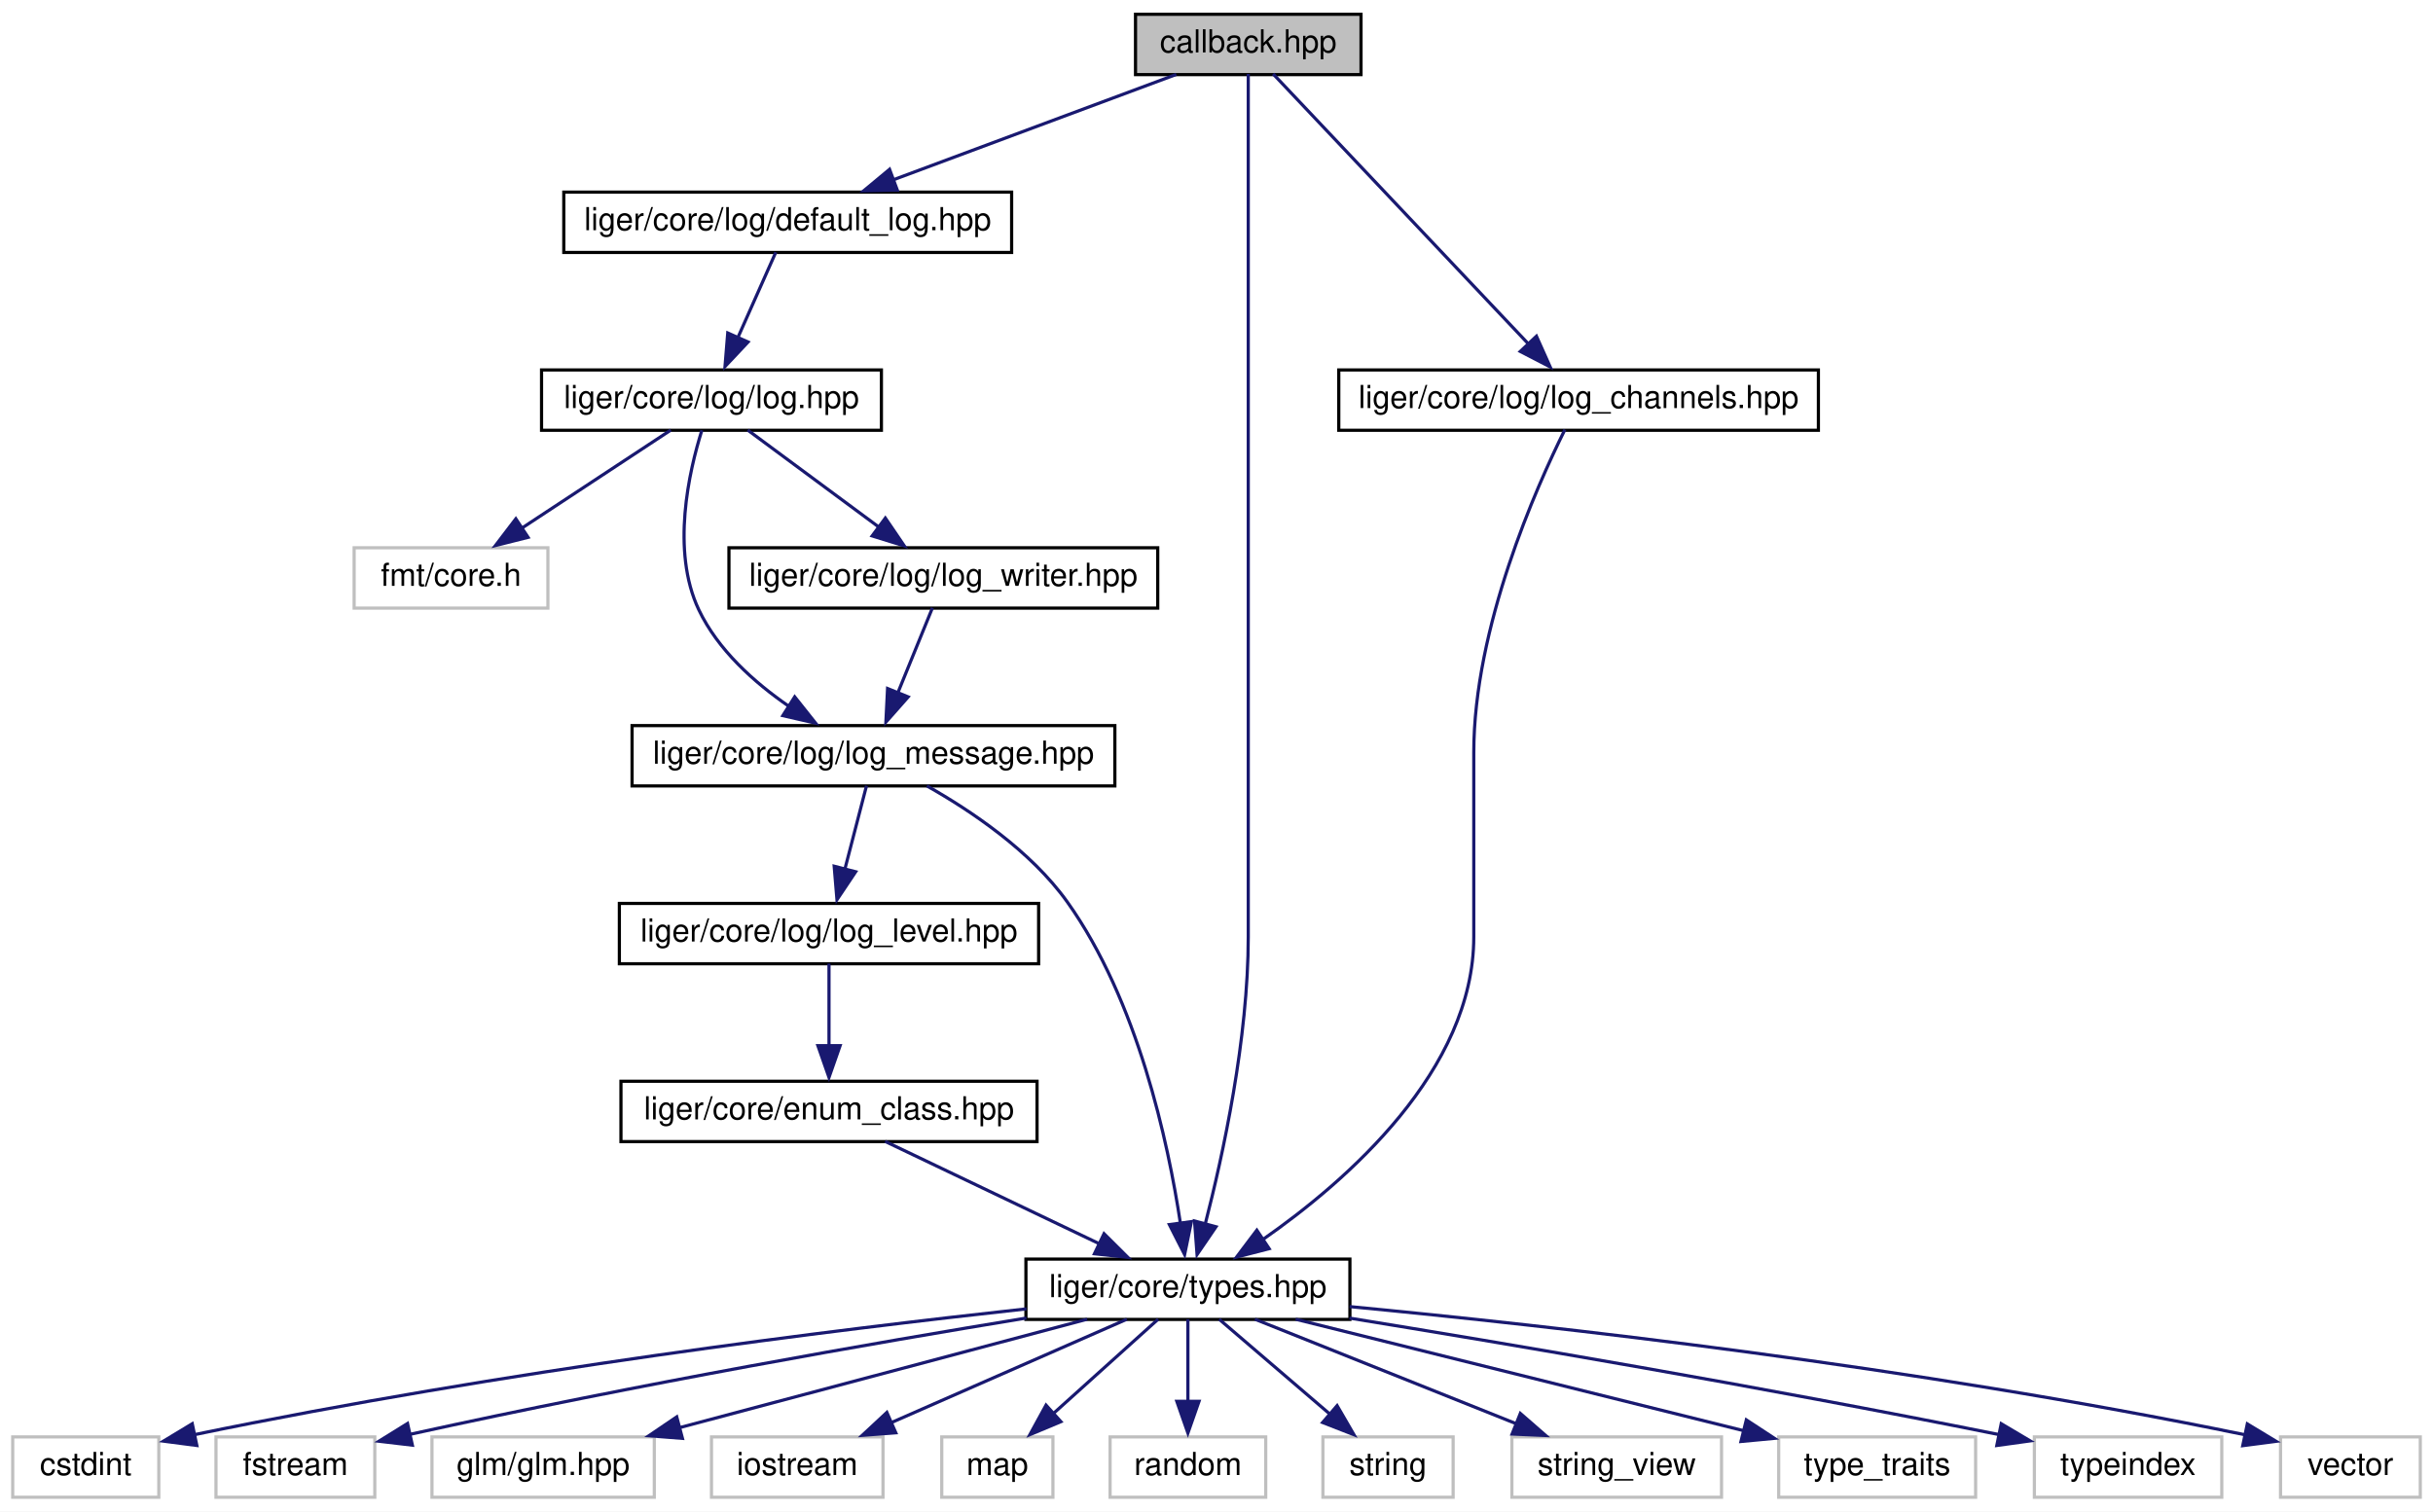
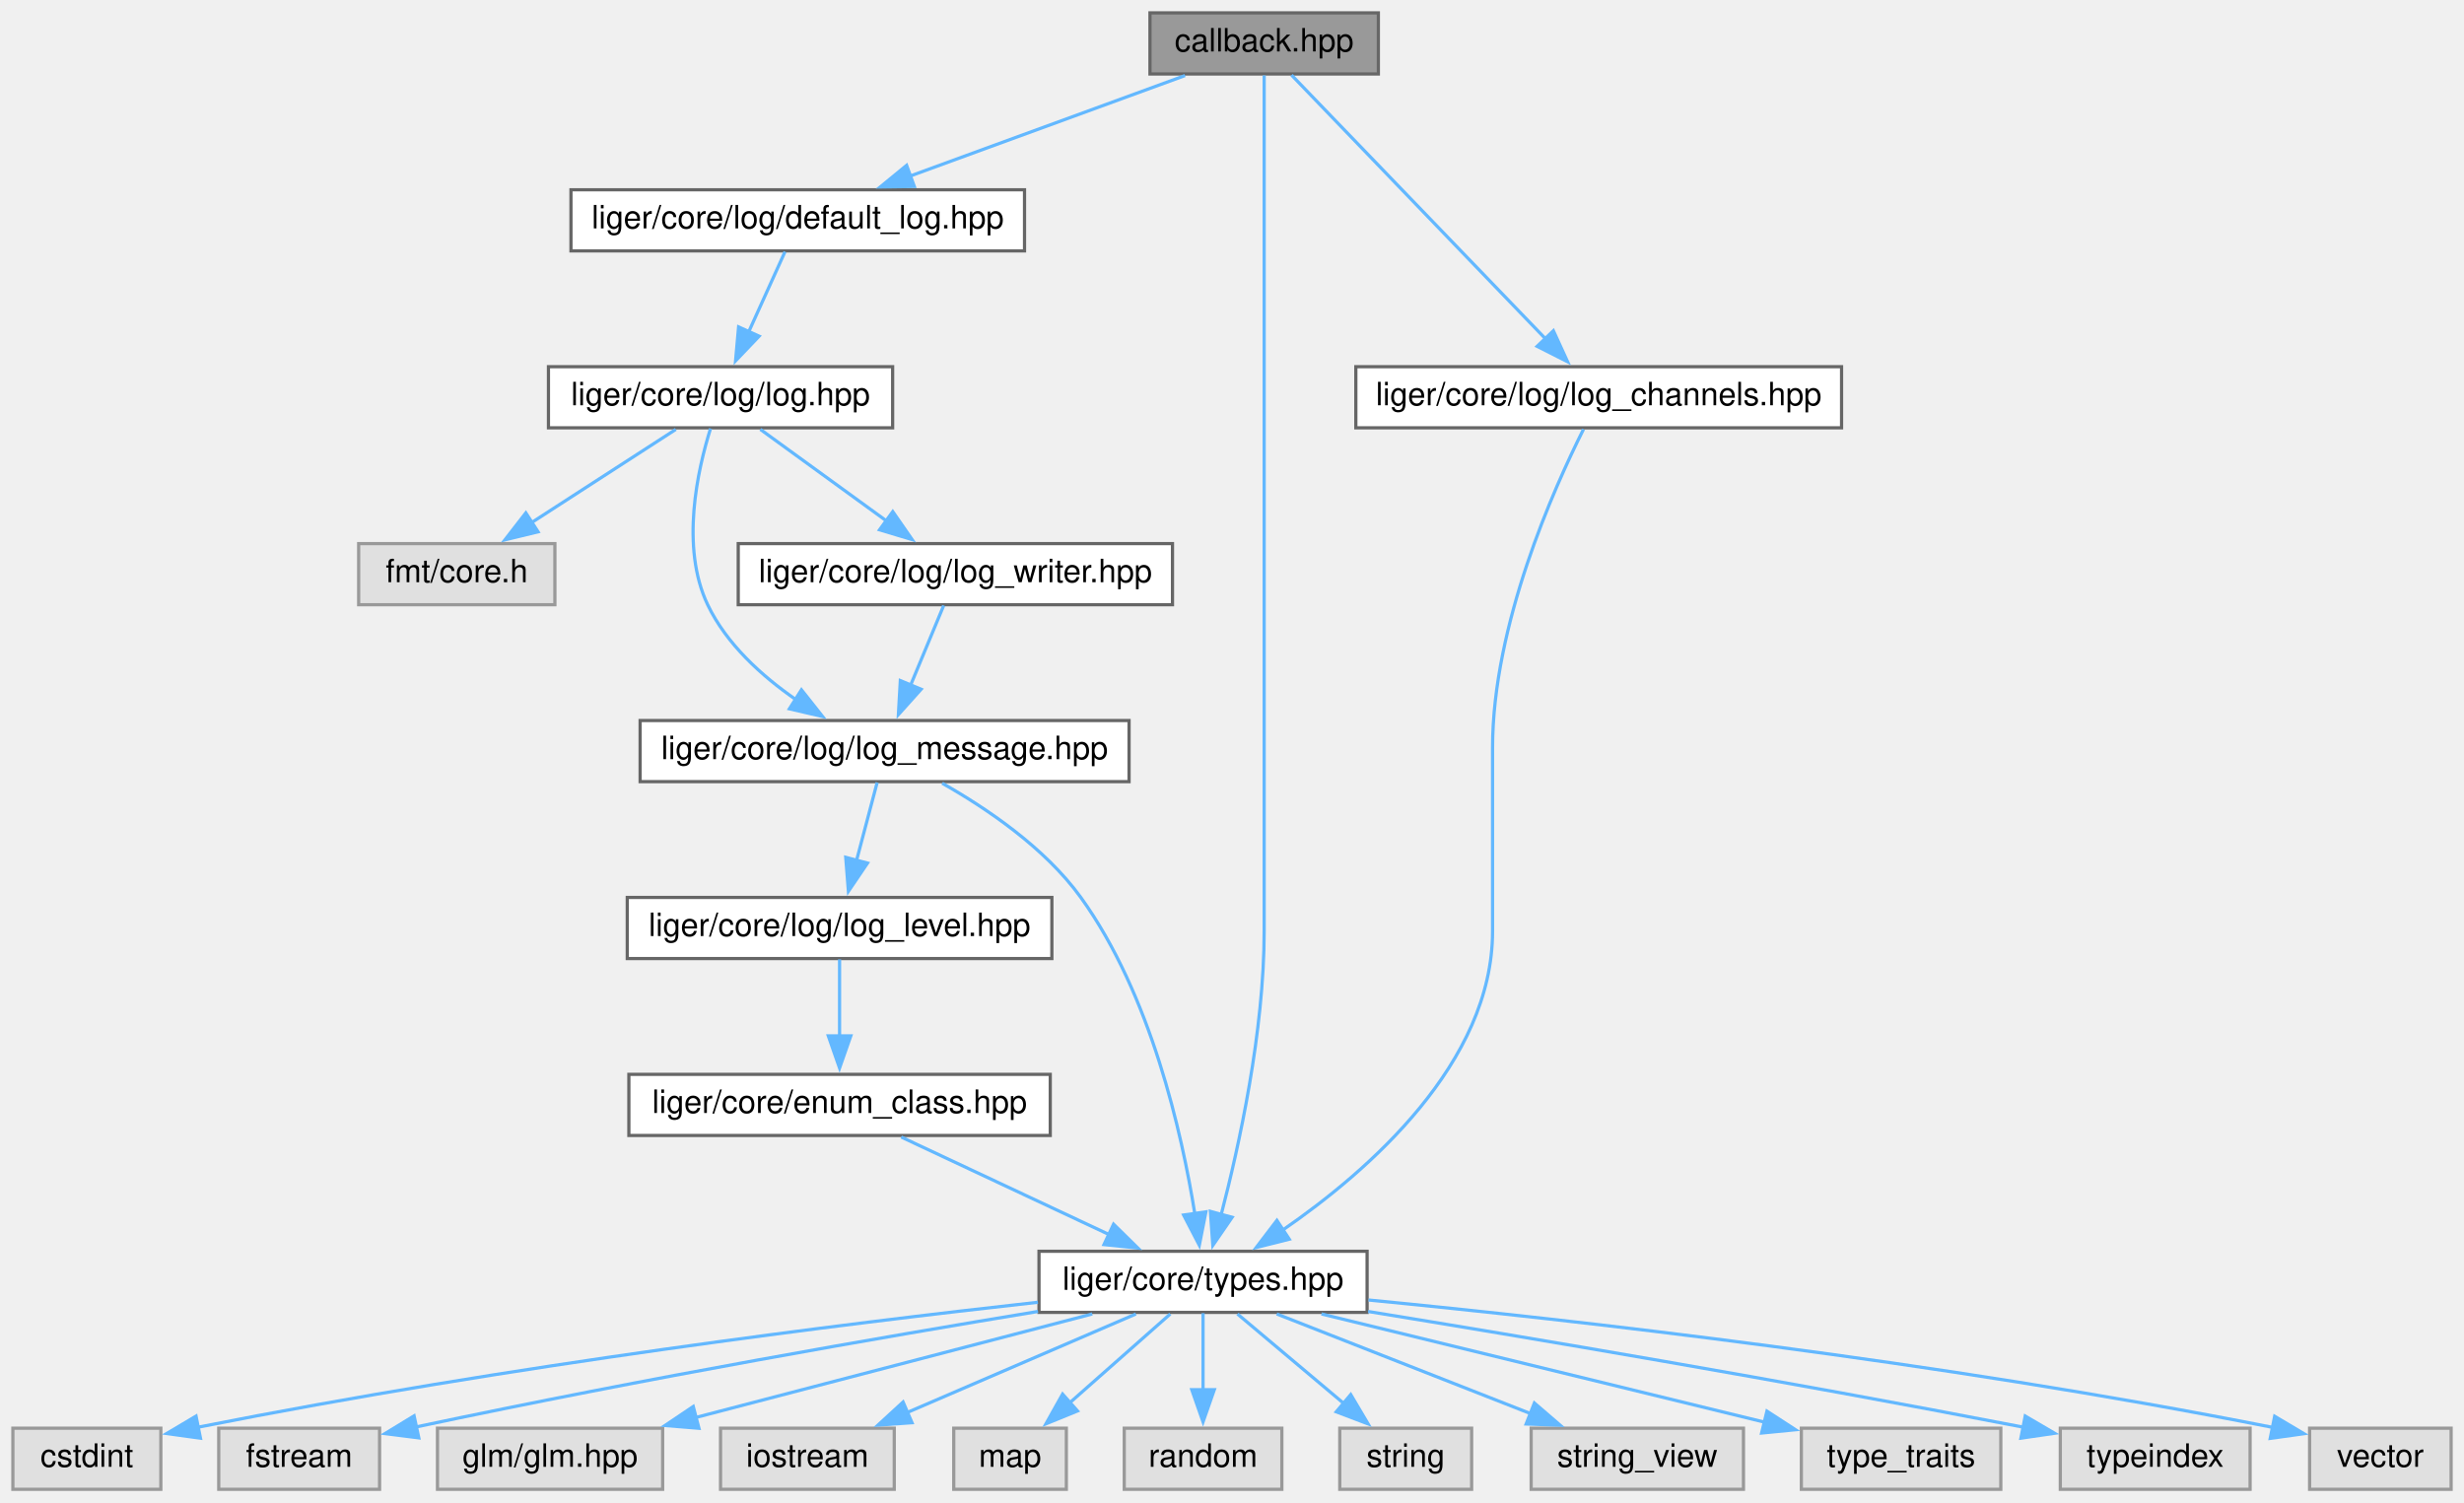
- <svg xmlns="http://www.w3.org/2000/svg" xmlns:xlink="http://www.w3.org/1999/xlink" width="766pt" height="476pt" viewBox="0.00 0.00 766.00 476.00">
-   <g id="graph0" class="graph" transform="scale(1 1) rotate(0) translate(4 472)">
-     <polygon fill="white" stroke="none" points="-4,4 -4,-472 762,-472 762,4 -4,4" />
-     <g id="node1" class="node">
-       <g id="a_node1">
-         <a xlink:title=" ">
-           <polygon fill="#bfbfbf" stroke="black" points="353.5,-448.5 353.5,-467.5 424.5,-467.5 424.5,-448.5 353.5,-448.5" />
-           <text text-anchor="middle" x="389" y="-455.5" font-family="Helvetica,sans-Serif" font-size="10.00">callback.hpp</text>
-         </a>
-       </g>
-     </g>
-     <g id="node2" class="node">
-       <g id="a_node2">
+ <svg xmlns="http://www.w3.org/2000/svg" xmlns:xlink="http://www.w3.org/1999/xlink" width="766pt" height="467pt" viewBox="0.00 0.00 766.00 467.00">
+   <g id="graph0" class="graph" transform="scale(1 1) rotate(0) translate(4 463)">
+     <g id="Node000001" class="node">
+       <g id="a_Node000001">
+         <a xlink:title=" ">
+           <polygon fill="#999999" stroke="#666666" points="424.5,-459 353.5,-459 353.5,-440 424.5,-440 424.5,-459" />
+           <text text-anchor="middle" x="389" y="-447" font-family="Helvetica,sans-Serif" font-size="10.00">callback.hpp</text>
+         </a>
+       </g>
+     </g>
+     <g id="Node000002" class="node">
+       <g id="a_Node000002">
        <a xlink:href="default__log_8hpp.html" target="_top" xlink:title=" ">
-           <polygon fill="white" stroke="black" points="173.5,-392.5 173.5,-411.5 314.5,-411.5 314.5,-392.5 173.5,-392.5" />
-           <text text-anchor="middle" x="244" y="-399.5" font-family="Helvetica,sans-Serif" font-size="10.00">liger/core/log/default_log.hpp</text>
-         </a>
-       </g>
-     </g>
-     <g id="edge1" class="edge">
-       <path fill="none" stroke="midnightblue" d="M366.34,-448.56C342.4,-439.65 304.4,-425.5 277.11,-415.33" />
-       <polygon fill="midnightblue" stroke="midnightblue" points="278.51,-412.12 267.92,-411.91 276.07,-418.68 278.51,-412.12" />
-     </g>
-     <g id="node8" class="node">
-       <g id="a_node8">
+           <polygon fill="white" stroke="#666666" points="314.5,-404 173.5,-404 173.5,-385 314.5,-385 314.5,-404" />
+           <text text-anchor="middle" x="244" y="-392" font-family="Helvetica,sans-Serif" font-size="10.00">liger/core/log/default_log.hpp</text>
+         </a>
+       </g>
+     </g>
+     <g id="edge1_Node000001_Node000002" class="edge">
+       <g id="a_edge1_Node000001_Node000002">
+         <a xlink:title=" ">
+           <path fill="none" stroke="#63b8ff" d="M364.4,-439.51C340.93,-430.93 305.33,-417.92 278.93,-408.27" />
+           <polygon fill="#63b8ff" stroke="#63b8ff" points="280.25,-405.02 269.66,-404.88 277.85,-411.6 280.25,-405.02" />
+         </a>
+       </g>
+     </g>
+     <g id="Node000008" class="node">
+       <g id="a_Node000008">
        <a xlink:href="types_8hpp.html" target="_top" xlink:title=" ">
-           <polygon fill="white" stroke="black" points="319,-56.5 319,-75.5 421,-75.5 421,-56.5 319,-56.5" />
-           <text text-anchor="middle" x="370" y="-63.5" font-family="Helvetica,sans-Serif" font-size="10.00">liger/core/types.hpp</text>
-         </a>
-       </g>
-     </g>
-     <g id="edge24" class="edge">
-       <path fill="none" stroke="midnightblue" d="M389,-448.72C389,-430.39 389,-385 389,-347 389,-347 389,-347 389,-177 389,-144.92 381.06,-108.34 375.44,-86.49" />
-       <polygon fill="midnightblue" stroke="midnightblue" points="378.85,-85.68 372.88,-76.93 372.09,-87.5 378.85,-85.68" />
-     </g>
-     <g id="node21" class="node">
-       <g id="a_node21">
+           <polygon fill="white" stroke="#666666" points="421,-74 319,-74 319,-55 421,-55 421,-74" />
+           <text text-anchor="middle" x="370" y="-62" font-family="Helvetica,sans-Serif" font-size="10.00">liger/core/types.hpp</text>
+         </a>
+       </g>
+     </g>
+     <g id="edge24_Node000001_Node000008" class="edge">
+       <g id="a_edge24_Node000001_Node000008">
+         <a xlink:title=" ">
+           <path fill="none" stroke="#63b8ff" d="M389,-439.54C389,-421.03 389,-377.25 389,-340.5 389,-340.5 389,-340.5 389,-173.5 389,-142.31 381.22,-106.8 375.61,-85.28" />
+           <polygon fill="#63b8ff" stroke="#63b8ff" points="379.04,-84.56 373.04,-75.83 372.29,-86.4 379.04,-84.56" />
+         </a>
+       </g>
+     </g>
+     <g id="Node000021" class="node">
+       <g id="a_Node000021">
        <a xlink:href="log__channels_8hpp_source.html" target="_top" xlink:title=" ">
-           <polygon fill="white" stroke="black" points="417.5,-336.5 417.5,-355.5 568.5,-355.5 568.5,-336.5 417.5,-336.5" />
-           <text text-anchor="middle" x="493" y="-343.5" font-family="Helvetica,sans-Serif" font-size="10.00">liger/core/log/log_channels.hpp</text>
-         </a>
-       </g>
-     </g>
-     <g id="edge22" class="edge">
-       <path fill="none" stroke="midnightblue" d="M396.82,-448.73C413.91,-430.66 454.87,-387.33 477.43,-363.46" />
-       <polygon fill="midnightblue" stroke="midnightblue" points="479.73,-366.13 484.05,-356.46 474.64,-361.33 479.73,-366.13" />
-     </g>
-     <g id="node3" class="node">
-       <g id="a_node3">
+           <polygon fill="white" stroke="#666666" points="568.5,-349 417.5,-349 417.5,-330 568.5,-330 568.5,-349" />
+           <text text-anchor="middle" x="493" y="-337" font-family="Helvetica,sans-Serif" font-size="10.00">liger/core/log/log_channels.hpp</text>
+         </a>
+       </g>
+     </g>
+     <g id="edge22_Node000001_Node000021" class="edge">
+       <g id="a_edge22_Node000001_Node000021">
+         <a xlink:title=" ">
+           <path fill="none" stroke="#63b8ff" d="M397.51,-439.66C414.73,-421.78 453.95,-381.05 476.41,-357.73" />
+           <polygon fill="#63b8ff" stroke="#63b8ff" points="478.91,-360.18 483.32,-350.55 473.86,-355.33 478.91,-360.18" />
+         </a>
+       </g>
+     </g>
+     <g id="Node000003" class="node">
+       <g id="a_Node000003">
        <a xlink:href="log_8hpp.html" target="_top" xlink:title=" ">
-           <polygon fill="white" stroke="black" points="166.5,-336.5 166.5,-355.5 273.5,-355.5 273.5,-336.5 166.5,-336.5" />
-           <text text-anchor="middle" x="220" y="-343.5" font-family="Helvetica,sans-Serif" font-size="10.00">liger/core/log/log.hpp</text>
-         </a>
-       </g>
-     </g>
-     <g id="edge2" class="edge">
-       <path fill="none" stroke="midnightblue" d="M240.25,-392.56C237.06,-385.39 232.37,-374.82 228.3,-365.67" />
-       <polygon fill="midnightblue" stroke="midnightblue" points="231.52,-364.3 224.26,-356.58 225.12,-367.14 231.52,-364.3" />
-     </g>
-     <g id="node4" class="node">
-       <g id="a_node4">
-         <a xlink:title=" ">
-           <polygon fill="white" stroke="#bfbfbf" points="107.5,-280.5 107.5,-299.5 168.5,-299.5 168.5,-280.5 107.5,-280.5" />
-           <text text-anchor="middle" x="138" y="-287.5" font-family="Helvetica,sans-Serif" font-size="10.00">fmt/core.h</text>
-         </a>
-       </g>
-     </g>
-     <g id="edge3" class="edge">
-       <path fill="none" stroke="midnightblue" d="M207.19,-336.56C194.67,-328.32 175.36,-315.6 160.32,-305.7" />
-       <polygon fill="midnightblue" stroke="midnightblue" points="162.26,-302.79 151.99,-300.21 158.41,-308.63 162.26,-302.79" />
-     </g>
-     <g id="node5" class="node">
-       <g id="a_node5">
+           <polygon fill="white" stroke="#666666" points="273.5,-349 166.5,-349 166.5,-330 273.5,-330 273.5,-349" />
+           <text text-anchor="middle" x="220" y="-337" font-family="Helvetica,sans-Serif" font-size="10.00">liger/core/log/log.hpp</text>
+         </a>
+       </g>
+     </g>
+     <g id="edge2_Node000002_Node000003" class="edge">
+       <g id="a_edge2_Node000002_Node000003">
+         <a xlink:title=" ">
+           <path fill="none" stroke="#63b8ff" d="M240.04,-384.75C236.96,-377.96 232.59,-368.3 228.71,-359.73" />
+           <polygon fill="#63b8ff" stroke="#63b8ff" points="231.99,-358.49 224.67,-350.82 225.61,-361.37 231.99,-358.49" />
+         </a>
+       </g>
+     </g>
+     <g id="Node000004" class="node">
+       <g id="a_Node000004">
+         <a xlink:title=" ">
+           <polygon fill="#e0e0e0" stroke="#999999" points="168.5,-294 107.5,-294 107.5,-275 168.5,-275 168.5,-294" />
+           <text text-anchor="middle" x="138" y="-282" font-family="Helvetica,sans-Serif" font-size="10.00">fmt/core.h</text>
+         </a>
+       </g>
+     </g>
+     <g id="edge3_Node000003_Node000004" class="edge">
+       <g id="a_edge3_Node000003_Node000004">
+         <a xlink:title=" ">
+           <path fill="none" stroke="#63b8ff" d="M206.09,-329.51C193.76,-321.54 175.53,-309.75 161.03,-300.38" />
+           <polygon fill="#63b8ff" stroke="#63b8ff" points="163.27,-297.67 152.98,-295.18 159.47,-303.55 163.27,-297.67" />
+         </a>
+       </g>
+     </g>
+     <g id="Node000005" class="node">
+       <g id="a_Node000005">
        <a xlink:href="log__message_8hpp.html" target="_top" xlink:title=" ">
-           <polygon fill="white" stroke="black" points="195,-224.5 195,-243.5 347,-243.5 347,-224.5 195,-224.5" />
-           <text text-anchor="middle" x="271" y="-231.5" font-family="Helvetica,sans-Serif" font-size="10.00">liger/core/log/log_message.hpp</text>
-         </a>
-       </g>
-     </g>
-     <g id="edge4" class="edge">
-       <path fill="none" stroke="midnightblue" d="M216.98,-336.51C212.93,-323.6 207.19,-298.59 216,-280 221.99,-267.37 233.45,-257.1 244.37,-249.58" />
-       <polygon fill="midnightblue" stroke="midnightblue" points="246.2,-252.56 252.79,-244.27 242.46,-246.64 246.2,-252.56" />
-     </g>
-     <g id="node20" class="node">
-       <g id="a_node20">
+           <polygon fill="white" stroke="#666666" points="347,-239 195,-239 195,-220 347,-220 347,-239" />
+           <text text-anchor="middle" x="271" y="-227" font-family="Helvetica,sans-Serif" font-size="10.00">liger/core/log/log_message.hpp</text>
+         </a>
+       </g>
+     </g>
+     <g id="edge4_Node000003_Node000005" class="edge">
+       <g id="a_edge4_Node000003_Node000005">
+         <a xlink:title=" ">
+           <path fill="none" stroke="#63b8ff" d="M216.89,-329.78C212.89,-317.05 207.44,-292.94 216,-275 221.83,-262.78 232.84,-252.83 243.49,-245.46" />
+           <polygon fill="#63b8ff" stroke="#63b8ff" points="245.15,-248.55 251.73,-240.24 241.4,-242.64 245.15,-248.55" />
+         </a>
+       </g>
+     </g>
+     <g id="Node000020" class="node">
+       <g id="a_Node000020">
        <a xlink:href="log__writer_8hpp.html" target="_top" xlink:title=" ">
-           <polygon fill="white" stroke="black" points="225.5,-280.5 225.5,-299.5 360.5,-299.5 360.5,-280.5 225.5,-280.5" />
-           <text text-anchor="middle" x="293" y="-287.5" font-family="Helvetica,sans-Serif" font-size="10.00">liger/core/log/log_writer.hpp</text>
-         </a>
-       </g>
-     </g>
-     <g id="edge20" class="edge">
-       <path fill="none" stroke="midnightblue" d="M231.41,-336.56C242.51,-328.35 259.61,-315.7 272.98,-305.81" />
-       <polygon fill="midnightblue" stroke="midnightblue" points="274.74,-308.86 280.7,-300.1 270.58,-303.23 274.74,-308.86" />
-     </g>
-     <g id="node6" class="node">
-       <g id="a_node6">
+           <polygon fill="white" stroke="#666666" points="360.5,-294 225.5,-294 225.5,-275 360.5,-275 360.5,-294" />
+           <text text-anchor="middle" x="293" y="-282" font-family="Helvetica,sans-Serif" font-size="10.00">liger/core/log/log_writer.hpp</text>
+         </a>
+       </g>
+     </g>
+     <g id="edge20_Node000003_Node000020" class="edge">
+       <g id="a_edge20_Node000003_Node000020">
+         <a xlink:title=" ">
+           <path fill="none" stroke="#63b8ff" d="M232.38,-329.51C243.15,-321.7 258.97,-310.21 271.75,-300.93" />
+           <polygon fill="#63b8ff" stroke="#63b8ff" points="273.54,-303.95 279.57,-295.25 269.43,-298.29 273.54,-303.95" />
+         </a>
+       </g>
+     </g>
+     <g id="Node000006" class="node">
+       <g id="a_Node000006">
        <a xlink:href="log__level_8hpp.html" target="_top" xlink:title=" ">
-           <polygon fill="white" stroke="black" points="191,-168.5 191,-187.5 323,-187.5 323,-168.5 191,-168.5" />
-           <text text-anchor="middle" x="257" y="-175.5" font-family="Helvetica,sans-Serif" font-size="10.00">liger/core/log/log_level.hpp</text>
-         </a>
-       </g>
-     </g>
-     <g id="edge5" class="edge">
-       <path fill="none" stroke="midnightblue" d="M268.81,-224.56C266.99,-217.55 264.33,-207.29 262,-198.29" />
-       <polygon fill="midnightblue" stroke="midnightblue" points="265.4,-197.47 259.51,-188.67 258.63,-199.22 265.4,-197.47" />
-     </g>
-     <g id="edge19" class="edge">
-       <path fill="none" stroke="midnightblue" d="M287.82,-224.51C301.56,-216.76 320.53,-204.07 332,-188 354.22,-156.86 363.78,-112.27 367.63,-86.81" />
-       <polygon fill="midnightblue" stroke="midnightblue" points="371.1,-87.3 368.96,-76.92 364.16,-86.37 371.1,-87.3" />
-     </g>
-     <g id="node7" class="node">
-       <g id="a_node7">
+           <polygon fill="white" stroke="#666666" points="323,-184 191,-184 191,-165 323,-165 323,-184" />
+           <text text-anchor="middle" x="257" y="-172" font-family="Helvetica,sans-Serif" font-size="10.00">liger/core/log/log_level.hpp</text>
+         </a>
+       </g>
+     </g>
+     <g id="edge5_Node000005_Node000006" class="edge">
+       <g id="a_edge5_Node000005_Node000006">
+         <a xlink:title=" ">
+           <path fill="none" stroke="#63b8ff" d="M268.69,-219.75C266.94,-213.11 264.46,-203.73 262.23,-195.31" />
+           <polygon fill="#63b8ff" stroke="#63b8ff" points="265.69,-194.68 259.75,-185.91 258.92,-196.47 265.69,-194.68" />
+         </a>
+       </g>
+     </g>
+     <g id="edge19_Node000005_Node000008" class="edge">
+       <g id="a_edge19_Node000005_Node000008">
+         <a xlink:title=" ">
+           <path fill="none" stroke="#63b8ff" d="M288.9,-219.51C302.53,-211.81 320.8,-199.52 332,-184 353.76,-153.87 363.43,-110.73 367.44,-85.66" />
+           <polygon fill="#63b8ff" stroke="#63b8ff" points="370.89,-86.26 368.84,-75.87 363.96,-85.27 370.89,-86.26" />
+         </a>
+       </g>
+     </g>
+     <g id="Node000007" class="node">
+       <g id="a_Node000007">
        <a xlink:href="enum__class_8hpp.html" target="_top" xlink:title=" ">
-           <polygon fill="white" stroke="black" points="191.5,-112.5 191.5,-131.5 322.5,-131.5 322.5,-112.5 191.5,-112.5" />
-           <text text-anchor="middle" x="257" y="-119.5" font-family="Helvetica,sans-Serif" font-size="10.00">liger/core/enum_class.hpp</text>
-         </a>
-       </g>
-     </g>
-     <g id="edge6" class="edge">
-       <path fill="none" stroke="midnightblue" d="M257,-168.56C257,-161.63 257,-151.52 257,-142.59" />
-       <polygon fill="midnightblue" stroke="midnightblue" points="260.5,-142.71 257,-132.71 253.5,-142.72 260.5,-142.71" />
-     </g>
-     <g id="edge7" class="edge">
-       <path fill="none" stroke="midnightblue" d="M274.66,-112.56C292.73,-103.92 321.09,-90.37 342.19,-80.29" />
-       <polygon fill="midnightblue" stroke="midnightblue" points="343.59,-83.5 351.1,-76.03 340.57,-77.18 343.59,-83.5" />
-     </g>
-     <g id="node9" class="node">
-       <g id="a_node9">
-         <a xlink:title=" ">
-           <polygon fill="white" stroke="#bfbfbf" points="0,-0.5 0,-19.5 46,-19.5 46,-0.5 0,-0.5" />
-           <text text-anchor="middle" x="23" y="-7.5" font-family="Helvetica,sans-Serif" font-size="10.00">cstdint</text>
-         </a>
-       </g>
-     </g>
-     <g id="edge8" class="edge">
-       <path fill="none" stroke="midnightblue" d="M319.17,-59.83C258.87,-53.24 155.13,-40.45 56.99,-20.17" />
-       <polygon fill="midnightblue" stroke="midnightblue" points="57.97,-16.8 47.46,-18.17 56.53,-23.65 57.97,-16.8" />
-     </g>
-     <g id="node10" class="node">
-       <g id="a_node10">
-         <a xlink:title=" ">
-           <polygon fill="white" stroke="#bfbfbf" points="64,-0.5 64,-19.5 114,-19.5 114,-0.5 64,-0.5" />
-           <text text-anchor="middle" x="89" y="-7.5" font-family="Helvetica,sans-Serif" font-size="10.00">fstream</text>
-         </a>
-       </g>
-     </g>
-     <g id="edge9" class="edge">
-       <path fill="none" stroke="midnightblue" d="M319.15,-56.94C271.49,-49.11 198.04,-36.36 125.06,-20.31" />
-       <polygon fill="midnightblue" stroke="midnightblue" points="125.83,-16.9 115.3,-18.14 124.31,-23.73 125.83,-16.9" />
-     </g>
-     <g id="node11" class="node">
-       <g id="a_node11">
-         <a xlink:title=" ">
-           <polygon fill="white" stroke="#bfbfbf" points="132,-0.5 132,-19.5 202,-19.5 202,-0.5 132,-0.5" />
-           <text text-anchor="middle" x="167" y="-7.5" font-family="Helvetica,sans-Serif" font-size="10.00">glm/glm.hpp</text>
-         </a>
-       </g>
-     </g>
-     <g id="edge10" class="edge">
-       <path fill="none" stroke="midnightblue" d="M338.28,-56.56C303.67,-47.36 248.08,-32.57 209.67,-22.35" />
-       <polygon fill="midnightblue" stroke="midnightblue" points="210.86,-19.04 200.29,-19.86 209.06,-25.81 210.86,-19.04" />
-     </g>
-     <g id="node12" class="node">
-       <g id="a_node12">
-         <a xlink:title=" ">
-           <polygon fill="white" stroke="#bfbfbf" points="220,-0.5 220,-19.5 274,-19.5 274,-0.5 220,-0.5" />
-           <text text-anchor="middle" x="247" y="-7.5" font-family="Helvetica,sans-Serif" font-size="10.00">iostream</text>
-         </a>
-       </g>
-     </g>
-     <g id="edge11" class="edge">
-       <path fill="none" stroke="midnightblue" d="M350.78,-56.56C330.83,-47.8 299.38,-34 276.33,-23.88" />
-       <polygon fill="midnightblue" stroke="midnightblue" points="278.03,-20.8 267.47,-19.99 275.22,-27.21 278.03,-20.8" />
-     </g>
-     <g id="node13" class="node">
-       <g id="a_node13">
-         <a xlink:title=" ">
-           <polygon fill="white" stroke="#bfbfbf" points="292.5,-0.5 292.5,-19.5 327.5,-19.5 327.5,-0.5 292.5,-0.5" />
-           <text text-anchor="middle" x="310" y="-7.5" font-family="Helvetica,sans-Serif" font-size="10.00">map</text>
-         </a>
-       </g>
-     </g>
-     <g id="edge12" class="edge">
-       <path fill="none" stroke="midnightblue" d="M360.62,-56.56C351.77,-48.59 338.26,-36.43 327.43,-26.68" />
-       <polygon fill="midnightblue" stroke="midnightblue" points="330.01,-24.3 320.24,-20.21 325.33,-29.51 330.01,-24.3" />
-     </g>
-     <g id="node14" class="node">
-       <g id="a_node14">
-         <a xlink:title=" ">
-           <polygon fill="white" stroke="#bfbfbf" points="345.5,-0.5 345.5,-19.5 394.5,-19.5 394.5,-0.5 345.5,-0.5" />
-           <text text-anchor="middle" x="370" y="-7.5" font-family="Helvetica,sans-Serif" font-size="10.00">random</text>
-         </a>
-       </g>
-     </g>
-     <g id="edge13" class="edge">
-       <path fill="none" stroke="midnightblue" d="M370,-56.56C370,-49.63 370,-39.52 370,-30.59" />
-       <polygon fill="midnightblue" stroke="midnightblue" points="373.5,-30.71 370,-20.71 366.5,-30.72 373.5,-30.71" />
-     </g>
-     <g id="node15" class="node">
-       <g id="a_node15">
-         <a xlink:title=" ">
-           <polygon fill="white" stroke="#bfbfbf" points="412.5,-0.5 412.5,-19.5 453.5,-19.5 453.5,-0.5 412.5,-0.5" />
-           <text text-anchor="middle" x="433" y="-7.5" font-family="Helvetica,sans-Serif" font-size="10.00">string</text>
-         </a>
-       </g>
-     </g>
-     <g id="edge14" class="edge">
-       <path fill="none" stroke="midnightblue" d="M379.84,-56.56C389.14,-48.59 403.33,-36.43 414.7,-26.68" />
-       <polygon fill="midnightblue" stroke="midnightblue" points="416.97,-29.35 422.28,-20.19 412.41,-24.04 416.97,-29.35" />
-     </g>
-     <g id="node16" class="node">
-       <g id="a_node16">
-         <a xlink:title=" ">
-           <polygon fill="white" stroke="#bfbfbf" points="472,-0.5 472,-19.5 538,-19.5 538,-0.5 472,-0.5" />
-           <text text-anchor="middle" x="505" y="-7.5" font-family="Helvetica,sans-Serif" font-size="10.00">string_view</text>
-         </a>
-       </g>
-     </g>
-     <g id="edge15" class="edge">
-       <path fill="none" stroke="midnightblue" d="M391.09,-56.56C413.19,-47.73 448.13,-33.75 473.5,-23.6" />
-       <polygon fill="midnightblue" stroke="midnightblue" points="474.66,-26.9 482.65,-19.94 472.06,-20.4 474.66,-26.9" />
-     </g>
-     <g id="node17" class="node">
-       <g id="a_node17">
-         <a xlink:title=" ">
-           <polygon fill="white" stroke="#bfbfbf" points="556,-0.5 556,-19.5 618,-19.5 618,-0.5 556,-0.5" />
-           <text text-anchor="middle" x="587" y="-7.5" font-family="Helvetica,sans-Serif" font-size="10.00">type_traits</text>
-         </a>
-       </g>
-     </g>
-     <g id="edge16" class="edge">
-       <path fill="none" stroke="midnightblue" d="M403.91,-56.56C442.04,-47.07 504.01,-31.65 545.13,-21.42" />
-       <polygon fill="midnightblue" stroke="midnightblue" points="545.81,-24.86 554.67,-19.05 544.12,-18.06 545.81,-24.86" />
-     </g>
-     <g id="node18" class="node">
-       <g id="a_node18">
-         <a xlink:title=" ">
-           <polygon fill="white" stroke="#bfbfbf" points="636.5,-0.5 636.5,-19.5 695.5,-19.5 695.5,-0.5 636.5,-0.5" />
-           <text text-anchor="middle" x="666" y="-7.5" font-family="Helvetica,sans-Serif" font-size="10.00">typeindex</text>
-         </a>
-       </g>
-     </g>
-     <g id="edge17" class="edge">
-       <path fill="none" stroke="midnightblue" d="M420.86,-56.92C470.49,-48.85 548.36,-35.7 625.74,-20.16" />
-       <polygon fill="midnightblue" stroke="midnightblue" points="626.06,-23.66 635.17,-18.25 624.67,-16.8 626.06,-23.66" />
-     </g>
-     <g id="node19" class="node">
-       <g id="a_node19">
-         <a xlink:title=" ">
-           <polygon fill="white" stroke="#bfbfbf" points="714,-0.5 714,-19.5 758,-19.5 758,-0.5 714,-0.5" />
-           <text text-anchor="middle" x="736" y="-7.5" font-family="Helvetica,sans-Serif" font-size="10.00">vector</text>
-         </a>
-       </g>
-     </g>
-     <g id="edge18" class="edge">
-       <path fill="none" stroke="midnightblue" d="M420.91,-60.54C484.66,-54.44 597.35,-41.92 702.91,-20.15" />
-       <polygon fill="midnightblue" stroke="midnightblue" points="703.54,-23.59 712.61,-18.11 702.1,-16.74 703.54,-23.59" />
-     </g>
-     <g id="edge21" class="edge">
-       <path fill="none" stroke="midnightblue" d="M289.56,-280.56C286.64,-273.39 282.34,-262.82 278.61,-253.67" />
-       <polygon fill="midnightblue" stroke="midnightblue" points="281.93,-252.54 274.91,-244.6 275.44,-255.18 281.93,-252.54" />
-     </g>
-     <g id="edge23" class="edge">
-       <path fill="none" stroke="midnightblue" d="M488.69,-336.7C479.74,-318.69 460,-274.48 460,-235 460,-235 460,-235 460,-177 460,-134.99 420.2,-100.21 393.53,-81.62" />
-       <polygon fill="midnightblue" stroke="midnightblue" points="395.58,-78.78 385.32,-76.14 391.7,-84.6 395.58,-78.78" />
+           <polygon fill="white" stroke="#666666" points="322.5,-129 191.5,-129 191.5,-110 322.5,-110 322.5,-129" />
+           <text text-anchor="middle" x="257" y="-117" font-family="Helvetica,sans-Serif" font-size="10.00">liger/core/enum_class.hpp</text>
+         </a>
+       </g>
+     </g>
+     <g id="edge6_Node000006_Node000007" class="edge">
+       <g id="a_edge6_Node000006_Node000007">
+         <a xlink:title=" ">
+           <path fill="none" stroke="#63b8ff" d="M257,-164.75C257,-158.27 257,-149.16 257,-140.9" />
+           <polygon fill="#63b8ff" stroke="#63b8ff" points="260.5,-140.96 257,-130.96 253.5,-140.96 260.5,-140.96" />
+         </a>
+       </g>
+     </g>
+     <g id="edge7_Node000007_Node000008" class="edge">
+       <g id="a_edge7_Node000007_Node000008">
+         <a xlink:title=" ">
+           <path fill="none" stroke="#63b8ff" d="M276.17,-109.51C293.89,-101.2 320.48,-88.73 340.83,-79.18" />
+           <polygon fill="#63b8ff" stroke="#63b8ff" points="342.18,-82.42 349.74,-75 339.2,-76.08 342.18,-82.42" />
+         </a>
+       </g>
+     </g>
+     <g id="Node000009" class="node">
+       <g id="a_Node000009">
+         <a xlink:title=" ">
+           <polygon fill="#e0e0e0" stroke="#999999" points="46,-19 0,-19 0,0 46,0 46,-19" />
+           <text text-anchor="middle" x="23" y="-7" font-family="Helvetica,sans-Serif" font-size="10.00">cstdint</text>
+         </a>
+       </g>
+     </g>
+     <g id="edge8_Node000008_Node000009" class="edge">
+       <g id="a_edge8_Node000008_Node000009">
+         <a xlink:title=" ">
+           <path fill="none" stroke="#63b8ff" d="M318.67,-58.15C258.38,-51.45 155.17,-38.67 57.6,-19.31" />
+           <polygon fill="#63b8ff" stroke="#63b8ff" points="58.32,-15.89 47.83,-17.34 56.94,-22.75 58.32,-15.89" />
+         </a>
+       </g>
+     </g>
+     <g id="Node000010" class="node">
+       <g id="a_Node000010">
+         <a xlink:title=" ">
+           <polygon fill="#e0e0e0" stroke="#999999" points="114,-19 64,-19 64,0 114,0 114,-19" />
+           <text text-anchor="middle" x="89" y="-7" font-family="Helvetica,sans-Serif" font-size="10.00">fstream</text>
+         </a>
+       </g>
+     </g>
+     <g id="edge9_Node000008_Node000010" class="edge">
+       <g id="a_edge9_Node000008_Node000010">
+         <a xlink:title=" ">
+           <path fill="none" stroke="#63b8ff" d="M318.71,-55.29C271.07,-47.43 197.89,-34.77 125.37,-19.39" />
+           <polygon fill="#63b8ff" stroke="#63b8ff" points="126.2,-15.99 115.69,-17.32 124.73,-22.83 126.2,-15.99" />
+         </a>
+       </g>
+     </g>
+     <g id="Node000011" class="node">
+       <g id="a_Node000011">
+         <a xlink:title=" ">
+           <polygon fill="#e0e0e0" stroke="#999999" points="202,-19 132,-19 132,0 202,0 202,-19" />
+           <text text-anchor="middle" x="167" y="-7" font-family="Helvetica,sans-Serif" font-size="10.00">glm/glm.hpp</text>
+         </a>
+       </g>
+     </g>
+     <g id="edge10_Node000008_Node000011" class="edge">
+       <g id="a_edge10_Node000008_Node000011">
+         <a xlink:title=" ">
+           <path fill="none" stroke="#63b8ff" d="M335.56,-54.51C301.63,-45.65 249.6,-32.07 212.32,-22.33" />
+           <polygon fill="#63b8ff" stroke="#63b8ff" points="213.29,-18.97 202.73,-19.83 211.52,-25.74 213.29,-18.97" />
+         </a>
+       </g>
+     </g>
+     <g id="Node000012" class="node">
+       <g id="a_Node000012">
+         <a xlink:title=" ">
+           <polygon fill="#e0e0e0" stroke="#999999" points="274,-19 220,-19 220,0 274,0 274,-19" />
+           <text text-anchor="middle" x="247" y="-7" font-family="Helvetica,sans-Serif" font-size="10.00">iostream</text>
+         </a>
+       </g>
+     </g>
+     <g id="edge11_Node000008_Node000012" class="edge">
+       <g id="a_edge11_Node000008_Node000012">
+         <a xlink:title=" ">
+           <path fill="none" stroke="#63b8ff" d="M349.13,-54.51C329.58,-46.08 300.1,-33.38 277.83,-23.79" />
+           <polygon fill="#63b8ff" stroke="#63b8ff" points="279.52,-20.7 268.95,-19.96 276.75,-27.13 279.52,-20.7" />
+         </a>
+       </g>
+     </g>
+     <g id="Node000013" class="node">
+       <g id="a_Node000013">
+         <a xlink:title=" ">
+           <polygon fill="#e0e0e0" stroke="#999999" points="327.5,-19 292.5,-19 292.5,0 327.5,0 327.5,-19" />
+           <text text-anchor="middle" x="310" y="-7" font-family="Helvetica,sans-Serif" font-size="10.00">map</text>
+         </a>
+       </g>
+     </g>
+     <g id="edge12_Node000008_Node000013" class="edge">
+       <g id="a_edge12_Node000008_Node000013">
+         <a xlink:title=" ">
+           <path fill="none" stroke="#63b8ff" d="M359.82,-54.51C351.24,-46.93 338.73,-35.88 328.4,-26.75" />
+           <polygon fill="#63b8ff" stroke="#63b8ff" points="330.97,-24.36 321.16,-20.36 326.34,-29.6 330.97,-24.36" />
+         </a>
+       </g>
+     </g>
+     <g id="Node000014" class="node">
+       <g id="a_Node000014">
+         <a xlink:title=" ">
+           <polygon fill="#e0e0e0" stroke="#999999" points="394.5,-19 345.5,-19 345.5,0 394.5,0 394.5,-19" />
+           <text text-anchor="middle" x="370" y="-7" font-family="Helvetica,sans-Serif" font-size="10.00">random</text>
+         </a>
+       </g>
+     </g>
+     <g id="edge13_Node000008_Node000014" class="edge">
+       <g id="a_edge13_Node000008_Node000014">
+         <a xlink:title=" ">
+           <path fill="none" stroke="#63b8ff" d="M370,-54.75C370,-48.27 370,-39.16 370,-30.9" />
+           <polygon fill="#63b8ff" stroke="#63b8ff" points="373.5,-30.96 370,-20.96 366.5,-30.96 373.5,-30.96" />
+         </a>
+       </g>
+     </g>
+     <g id="Node000015" class="node">
+       <g id="a_Node000015">
+         <a xlink:title=" ">
+           <polygon fill="#e0e0e0" stroke="#999999" points="453.5,-19 412.5,-19 412.5,0 453.5,0 453.5,-19" />
+           <text text-anchor="middle" x="433" y="-7" font-family="Helvetica,sans-Serif" font-size="10.00">string</text>
+         </a>
+       </g>
+     </g>
+     <g id="edge14_Node000008_Node000015" class="edge">
+       <g id="a_edge14_Node000008_Node000015">
+         <a xlink:title=" ">
+           <path fill="none" stroke="#63b8ff" d="M380.69,-54.51C389.7,-46.93 402.83,-35.88 413.68,-26.75" />
+           <polygon fill="#63b8ff" stroke="#63b8ff" points="415.91,-29.45 421.31,-20.33 411.41,-24.09 415.91,-29.45" />
+         </a>
+       </g>
+     </g>
+     <g id="Node000016" class="node">
+       <g id="a_Node000016">
+         <a xlink:title=" ">
+           <polygon fill="#e0e0e0" stroke="#999999" points="538,-19 472,-19 472,0 538,0 538,-19" />
+           <text text-anchor="middle" x="505" y="-7" font-family="Helvetica,sans-Serif" font-size="10.00">string_view</text>
+         </a>
+       </g>
+     </g>
+     <g id="edge15_Node000008_Node000016" class="edge">
+       <g id="a_edge15_Node000008_Node000016">
+         <a xlink:title=" ">
+           <path fill="none" stroke="#63b8ff" d="M392.9,-54.51C414.56,-46.01 447.31,-33.15 471.82,-23.53" />
+           <polygon fill="#63b8ff" stroke="#63b8ff" points="473,-26.82 481.03,-19.91 470.44,-20.31 473,-26.82" />
+         </a>
+       </g>
+     </g>
+     <g id="Node000017" class="node">
+       <g id="a_Node000017">
+         <a xlink:title=" ">
+           <polygon fill="#e0e0e0" stroke="#999999" points="618,-19 556,-19 556,0 618,0 618,-19" />
+           <text text-anchor="middle" x="587" y="-7" font-family="Helvetica,sans-Serif" font-size="10.00">type_traits</text>
+         </a>
+       </g>
+     </g>
+     <g id="edge16_Node000008_Node000017" class="edge">
+       <g id="a_edge16_Node000008_Node000017">
+         <a xlink:title=" ">
+           <path fill="none" stroke="#63b8ff" d="M406.81,-54.51C444.97,-45.19 504.55,-30.64 544.64,-20.85" />
+           <polygon fill="#63b8ff" stroke="#63b8ff" points="545.3,-24.29 554.18,-18.52 543.64,-17.49 545.3,-24.29" />
+         </a>
+       </g>
+     </g>
+     <g id="Node000018" class="node">
+       <g id="a_Node000018">
+         <a xlink:title=" ">
+           <polygon fill="#e0e0e0" stroke="#999999" points="695.5,-19 636.5,-19 636.5,0 695.5,0 695.5,-19" />
+           <text text-anchor="middle" x="666" y="-7" font-family="Helvetica,sans-Serif" font-size="10.00">typeindex</text>
+         </a>
+       </g>
+     </g>
+     <g id="edge17_Node000008_Node000018" class="edge">
+       <g id="a_edge17_Node000008_Node000018">
+         <a xlink:title=" ">
+           <path fill="none" stroke="#63b8ff" d="M421.32,-55.28C470.95,-47.19 548.53,-34.14 625.38,-19.24" />
+           <polygon fill="#63b8ff" stroke="#63b8ff" points="625.59,-22.77 634.73,-17.42 624.25,-15.9 625.59,-22.77" />
+         </a>
+       </g>
+     </g>
+     <g id="Node000019" class="node">
+       <g id="a_Node000019">
+         <a xlink:title=" ">
+           <polygon fill="#e0e0e0" stroke="#999999" points="758,-19 714,-19 714,0 758,0 758,-19" />
+           <text text-anchor="middle" x="736" y="-7" font-family="Helvetica,sans-Serif" font-size="10.00">vector</text>
+         </a>
+       </g>
+     </g>
+     <g id="edge18_Node000008_Node000019" class="edge">
+       <g id="a_edge18_Node000008_Node000019">
+         <a xlink:title=" ">
+           <path fill="none" stroke="#63b8ff" d="M421.44,-58.85C485.25,-52.61 597.51,-40.05 702.61,-19.23" />
+           <polygon fill="#63b8ff" stroke="#63b8ff" points="703.14,-22.7 712.25,-17.29 701.76,-15.83 703.14,-22.7" />
+         </a>
+       </g>
+     </g>
+     <g id="edge21_Node000020_Node000005" class="edge">
+       <g id="a_edge21_Node000020_Node000005">
+         <a xlink:title=" ">
+           <path fill="none" stroke="#63b8ff" d="M289.37,-274.75C286.58,-268.04 282.63,-258.52 279.1,-250.02" />
+           <polygon fill="#63b8ff" stroke="#63b8ff" points="282.36,-248.73 275.29,-240.84 275.89,-251.42 282.36,-248.73" />
+         </a>
+       </g>
+     </g>
+     <g id="edge23_Node000021_Node000008" class="edge">
+       <g id="a_edge23_Node000021_Node000008">
+         <a xlink:title=" ">
+           <path fill="none" stroke="#63b8ff" d="M488.27,-329.54C479.15,-311.38 460,-268.73 460,-230.5 460,-230.5 460,-230.5 460,-173.5 460,-132.6 421.43,-98.96 394.79,-80.61" />
+           <polygon fill="#63b8ff" stroke="#63b8ff" points="396.81,-77.75 386.53,-75.17 392.96,-83.6 396.81,-77.75" />
+         </a>
+       </g>
    </g>
  </g>
</svg>
